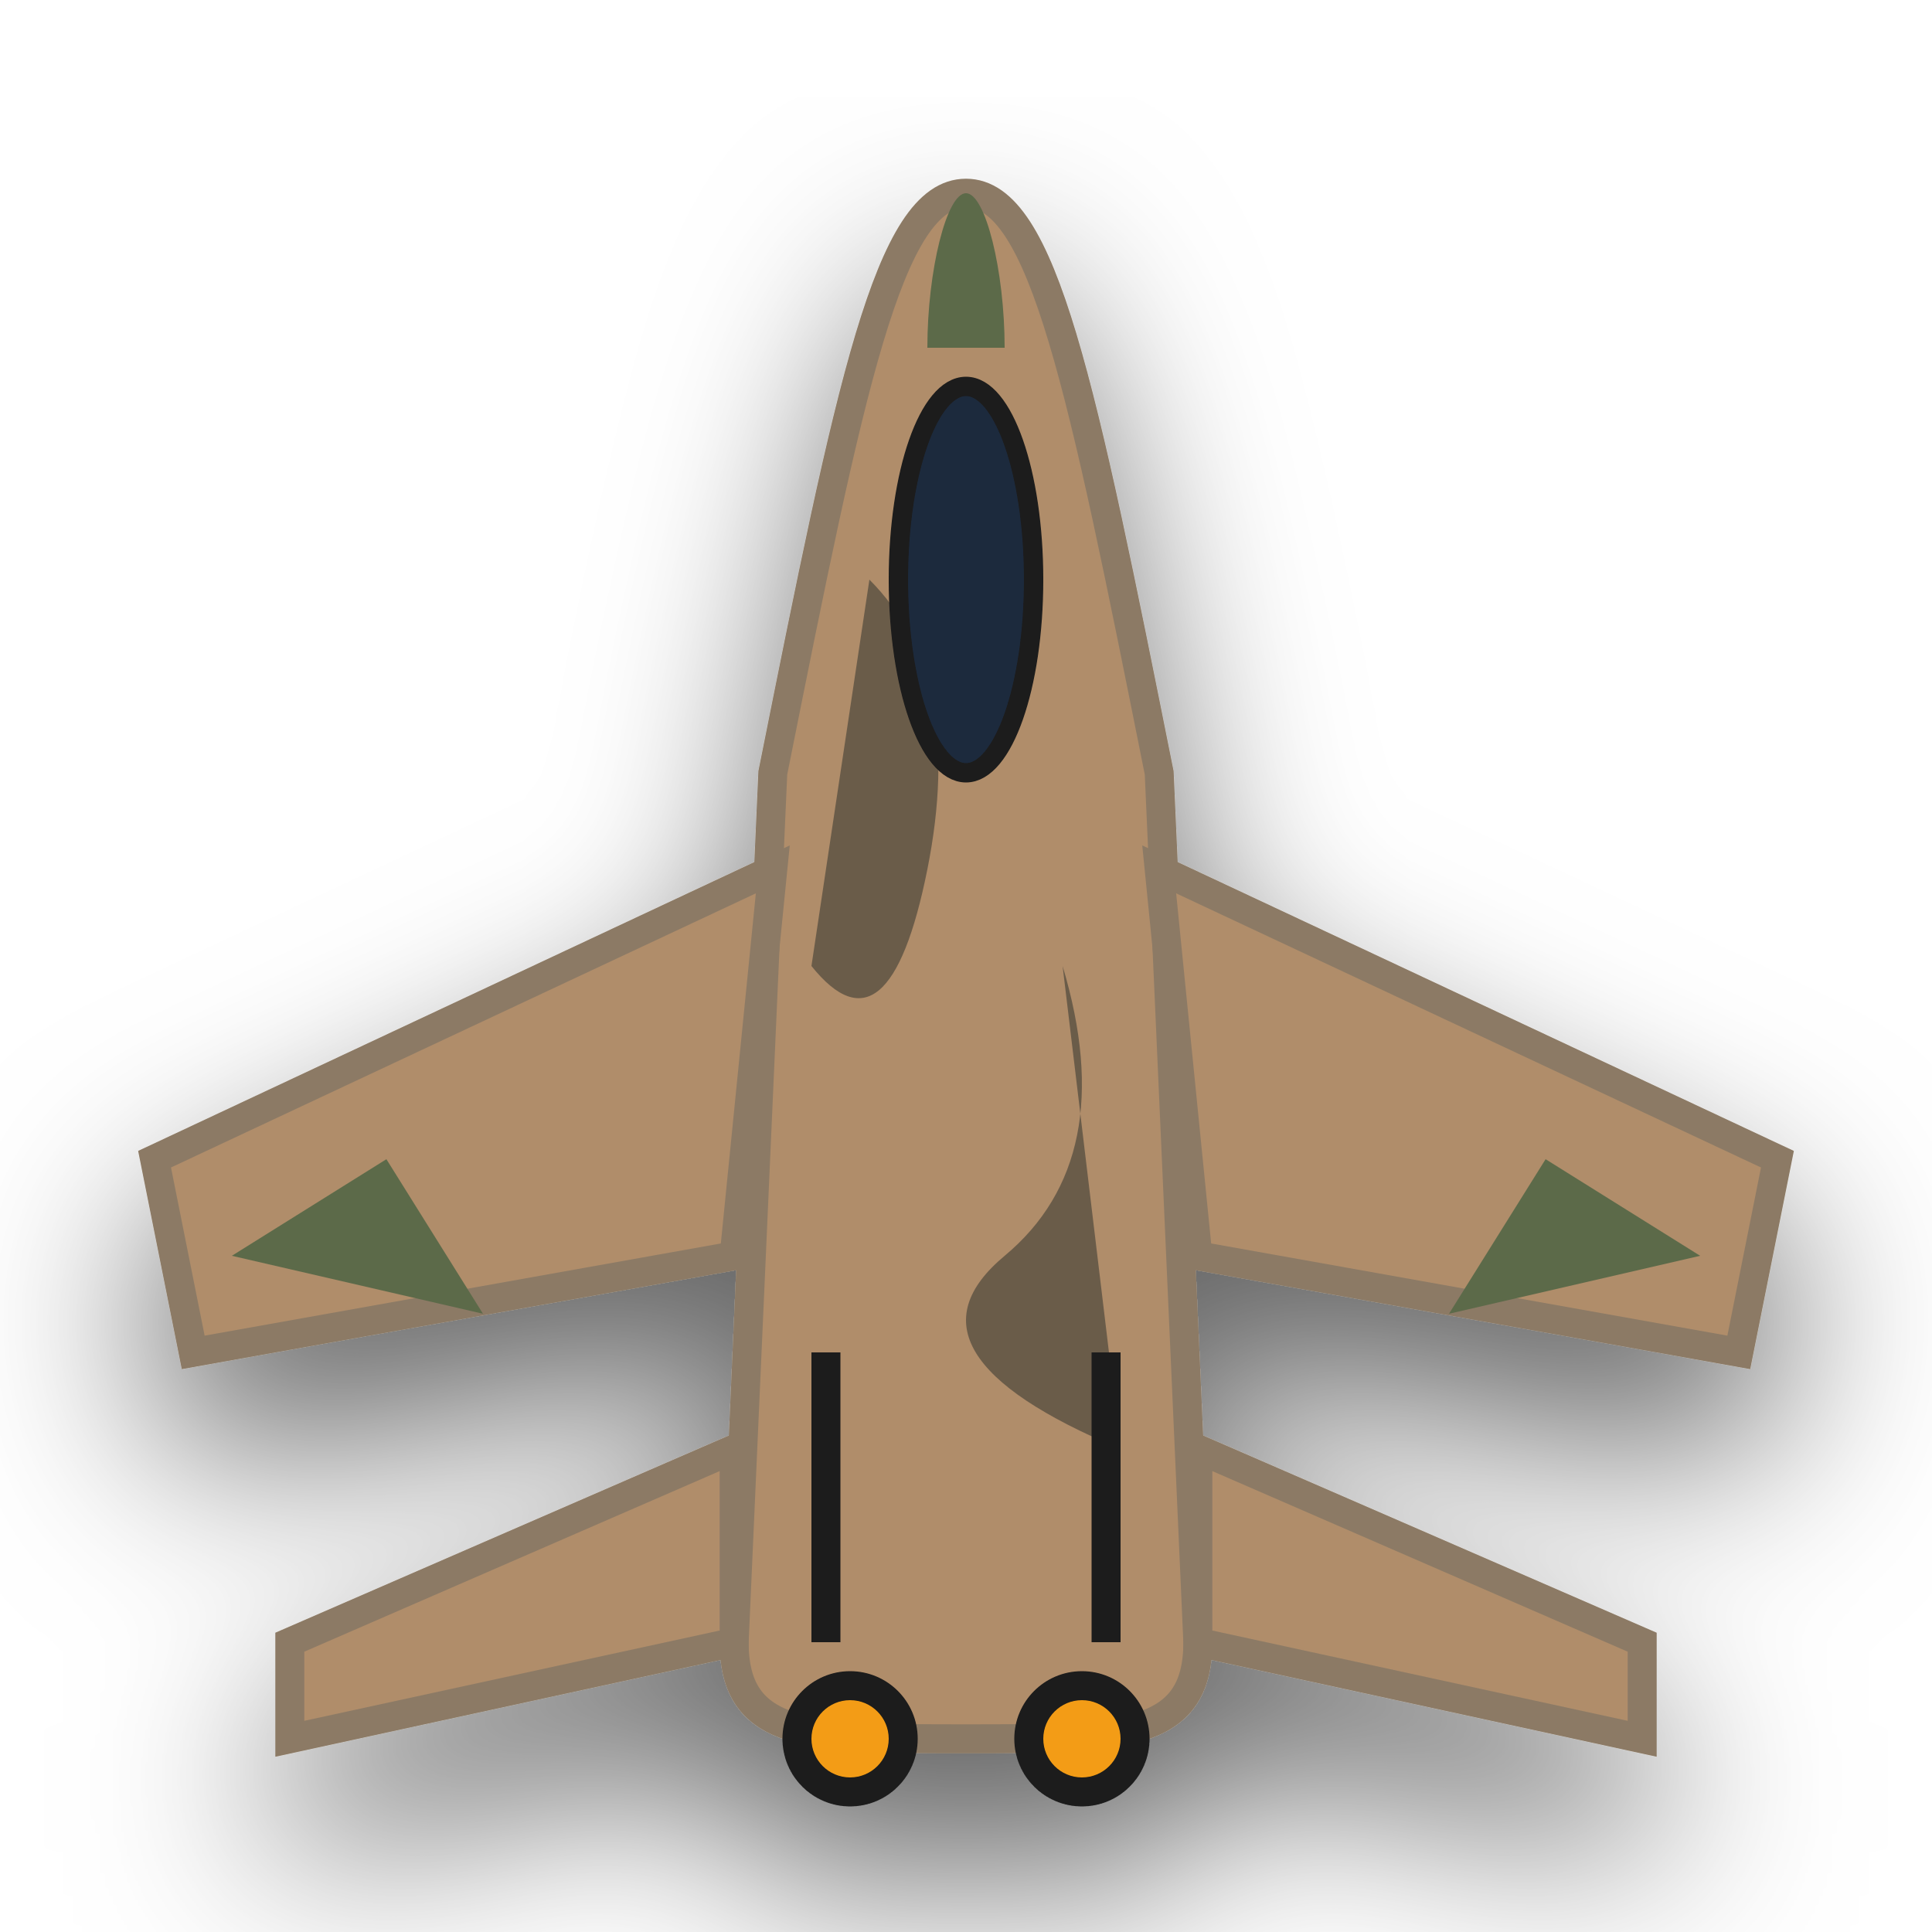
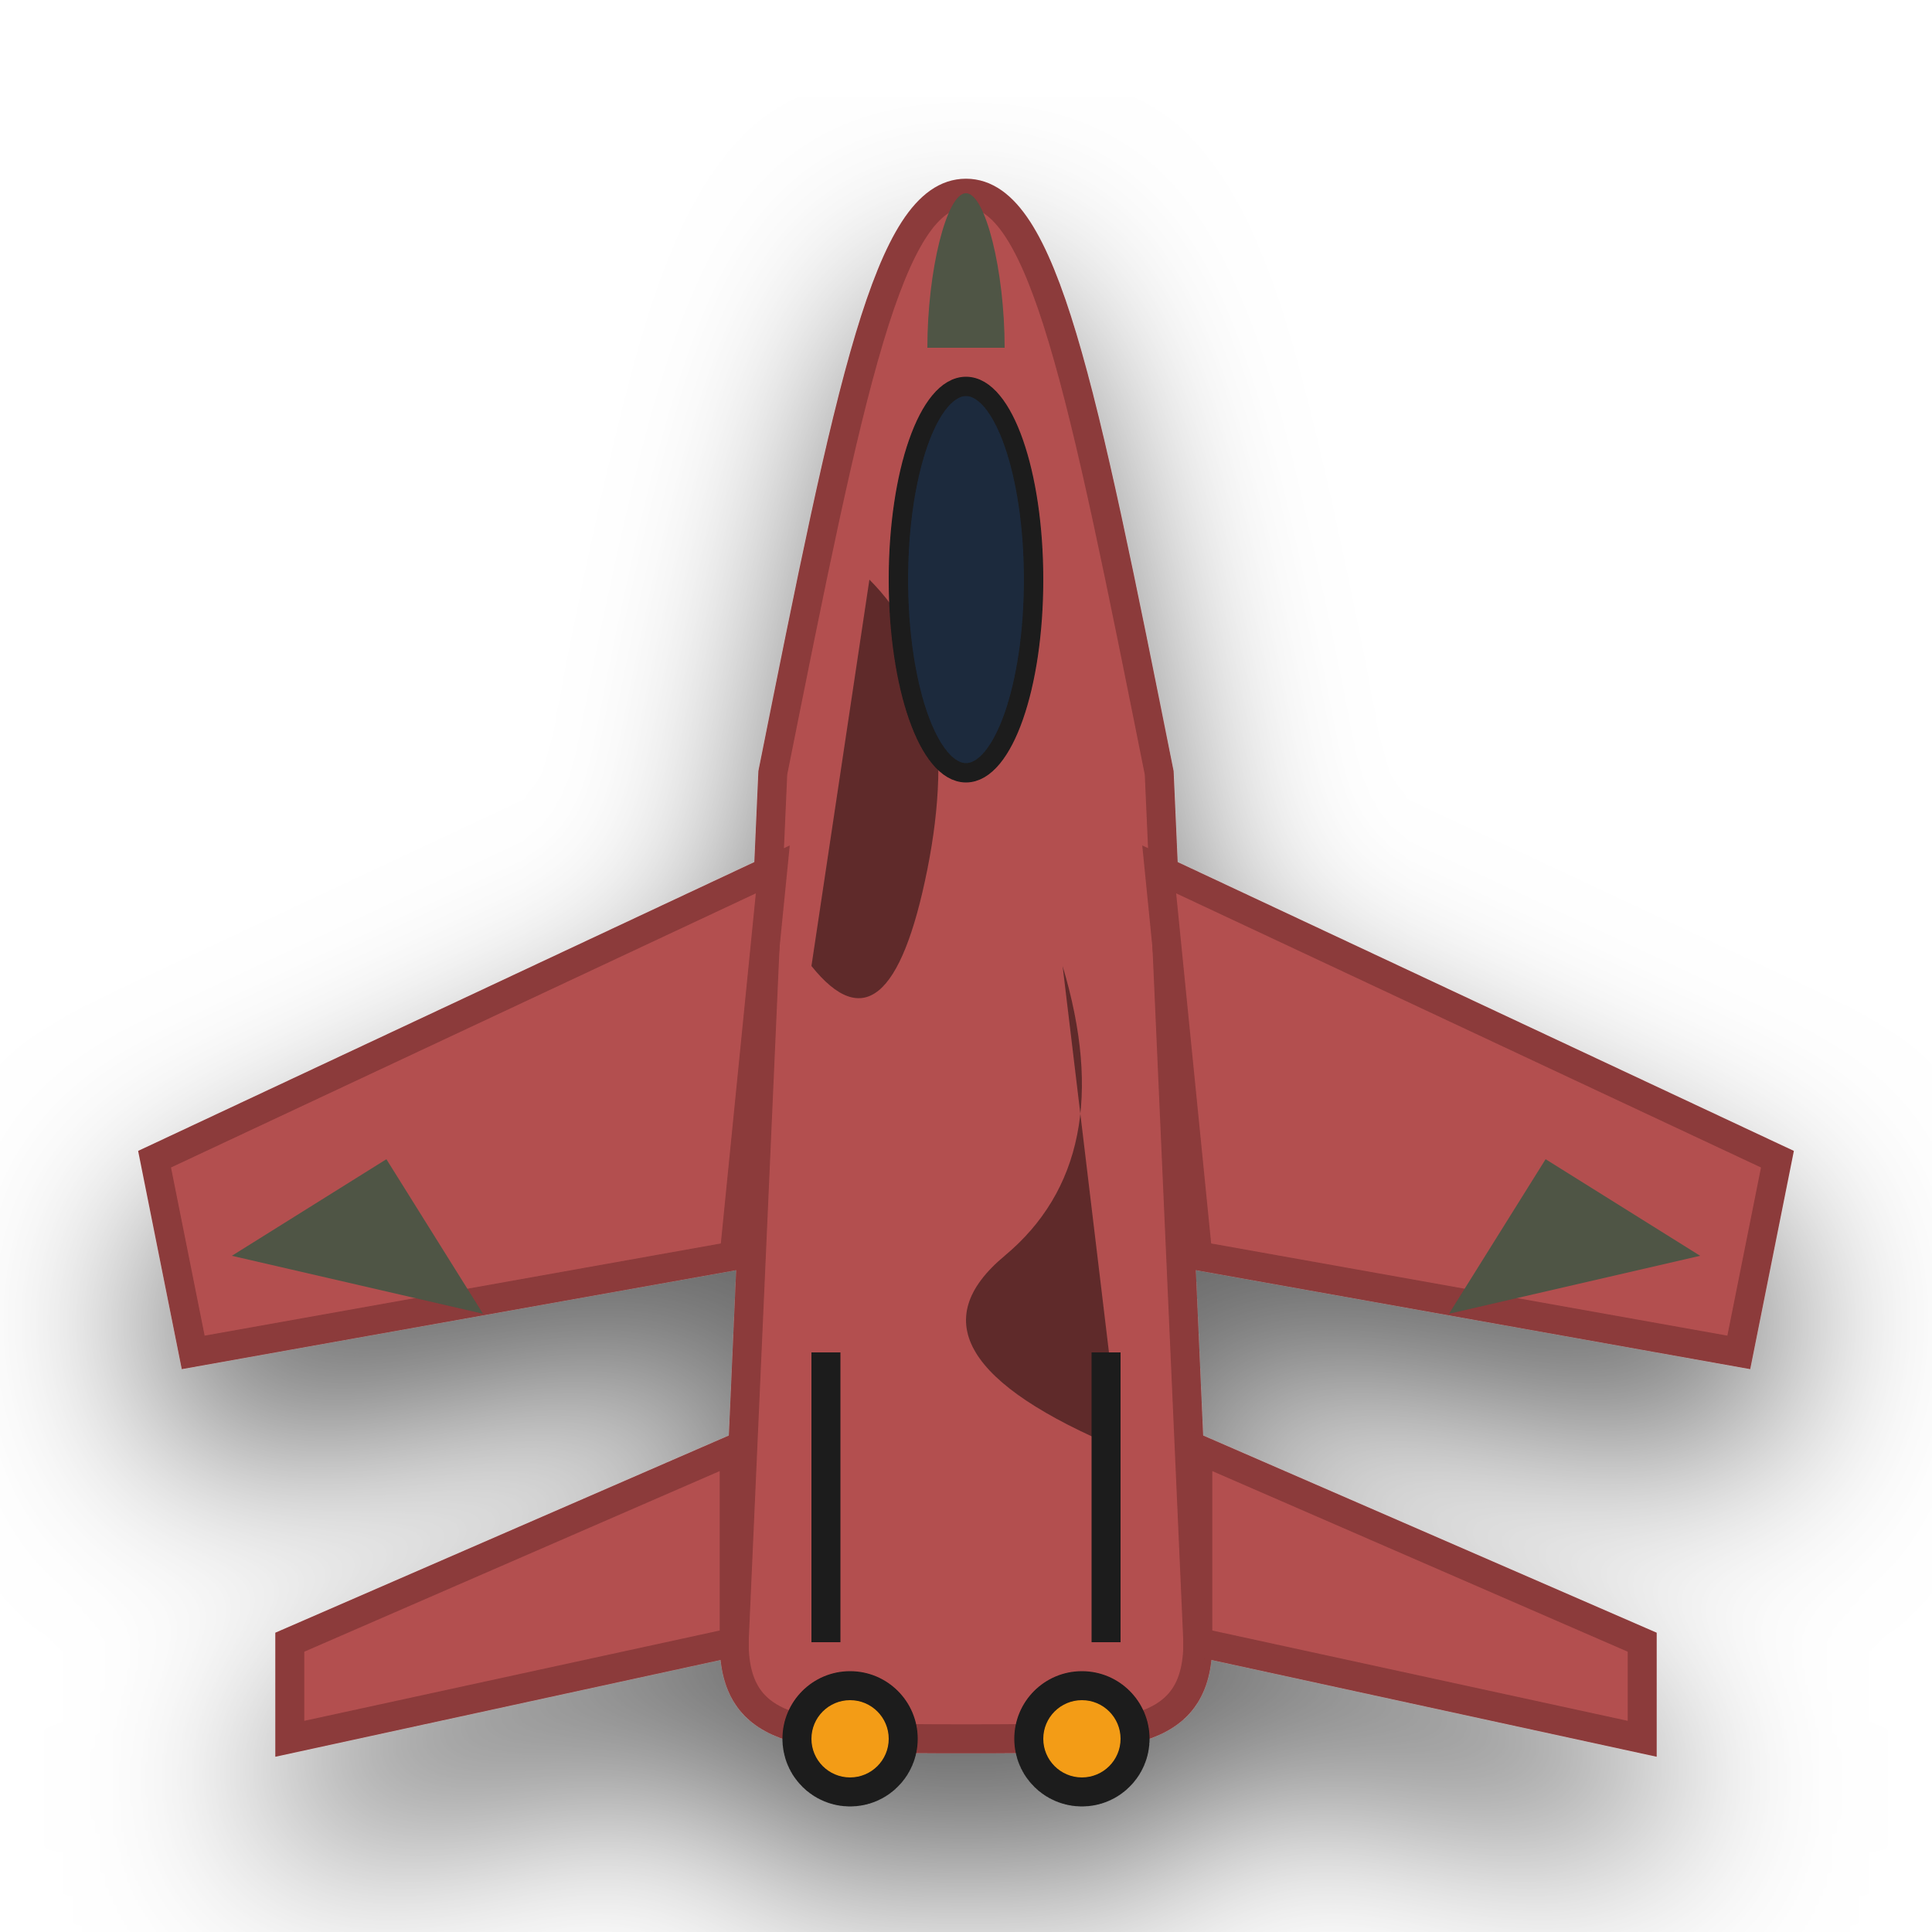
<svg xmlns="http://www.w3.org/2000/svg" viewBox="0 0 100 100">
  <defs>
    <filter id="shadow" x="-20%" y="-20%" width="140%" height="140%">
      <feDropShadow dx="0" dy="5" stdDeviation="5" flood-color="rgba(0,0,0,0.6)" />
    </filter>
  </defs>
  <g filter="url(#shadow)">
-     <path d="M 50 10 C 54 10, 56 20, 60 40 L 62 85 C 62 90, 58 90, 50 90 C 42 90, 38 90, 38 85 L 40 40 C 44 20, 46 10, 50 10 Z" fill="#b08d6a" stroke="#8c7a65" stroke-width="1.5" />
-     <path d="M 45 30 Q 50 35 48 45 T 42 50 Z" fill="#6b5c4a" />
-     <path d="M 55 50 Q 58 60 52 65 T 58 75 Z" fill="#6b5c4a" />
-     <path d="M 50 10 C 51 10, 52 14, 52 18 L 48 18 C 48 14, 49 10, 50 10 Z" fill="#5c6a4a" />
+     <path d="M 50 10 C 54 10, 56 20, 60 40 L 62 85 C 62 90, 58 90, 50 90 C 42 90, 38 90, 38 85 L 40 40 C 44 20, 46 10, 50 10 Z" fill="#b35050" stroke="#8c3a3a" stroke-width="1.5" />
+     <path d="M 45 30 Q 50 35 48 45 T 42 50 Z" fill="#5e2b2b" />
+     <path d="M 55 50 Q 58 60 52 65 T 58 75 Z" fill="#5e2b2b" />
+     <path d="M 50 10 C 51 10, 52 14, 52 18 L 48 18 C 48 14, 49 10, 50 10 Z" fill="#4f5445" />
    <ellipse cx="50" cy="30" rx="3.5" ry="10" fill="#1a2b3c" stroke="#1a1a1a" stroke-width="1" />
-     <path d="M 40 45 L 8 60 L 10 70 L 38 65 Z" fill="#b08d6a" stroke="#8c7a65" stroke-width="1.5" />
-     <path d="M 60 45 L 92 60 L 90 70 L 62 65 Z" fill="#b08d6a" stroke="#8c7a65" stroke-width="1.5" />
-     <path d="M 20 60 L 12 65 L 25 68 Z" fill="#5c6a4a" />
-     <path d="M 80 60 L 88 65 L 75 68 Z" fill="#5c6a4a" />
-     <path d="M 38 75 L 15 85 L 15 90 L 38 85 Z" fill="#b08d6a" stroke="#8c7a65" stroke-width="1.5" />
-     <path d="M 62 75 L 85 85 L 85 90 L 62 85 Z" fill="#b08d6a" stroke="#8c7a65" stroke-width="1.5" />
+     <path d="M 40 45 L 8 60 L 10 70 L 38 65 Z" fill="#b35050" stroke="#8c3a3a" stroke-width="1.5" />
+     <path d="M 60 45 L 92 60 L 90 70 L 62 65 Z" fill="#b35050" stroke="#8c3a3a" stroke-width="1.5" />
+     <path d="M 20 60 L 12 65 L 25 68 Z" fill="#4f5445" />
+     <path d="M 80 60 L 88 65 L 75 68 Z" fill="#4f5445" />
+     <path d="M 38 75 L 15 85 L 15 90 L 38 85 Z" fill="#b35050" stroke="#8c3a3a" stroke-width="1.5" />
+     <path d="M 62 75 L 85 85 L 85 90 L 62 85 Z" fill="#b35050" stroke="#8c3a3a" stroke-width="1.5" />
    <rect x="42" y="70" width="1.5" height="15" fill="#1a1a1a" />
    <rect x="56.5" y="70" width="1.5" height="15" fill="#1a1a1a" />
    <circle cx="44" cy="90" r="3.5" fill="#1a1a1a" />
    <circle cx="44" cy="90" r="2" fill="#f39c12" />
    <circle cx="56" cy="90" r="3.5" fill="#1a1a1a" />
    <circle cx="56" cy="90" r="2" fill="#f39c12" />
  </g>
</svg>
